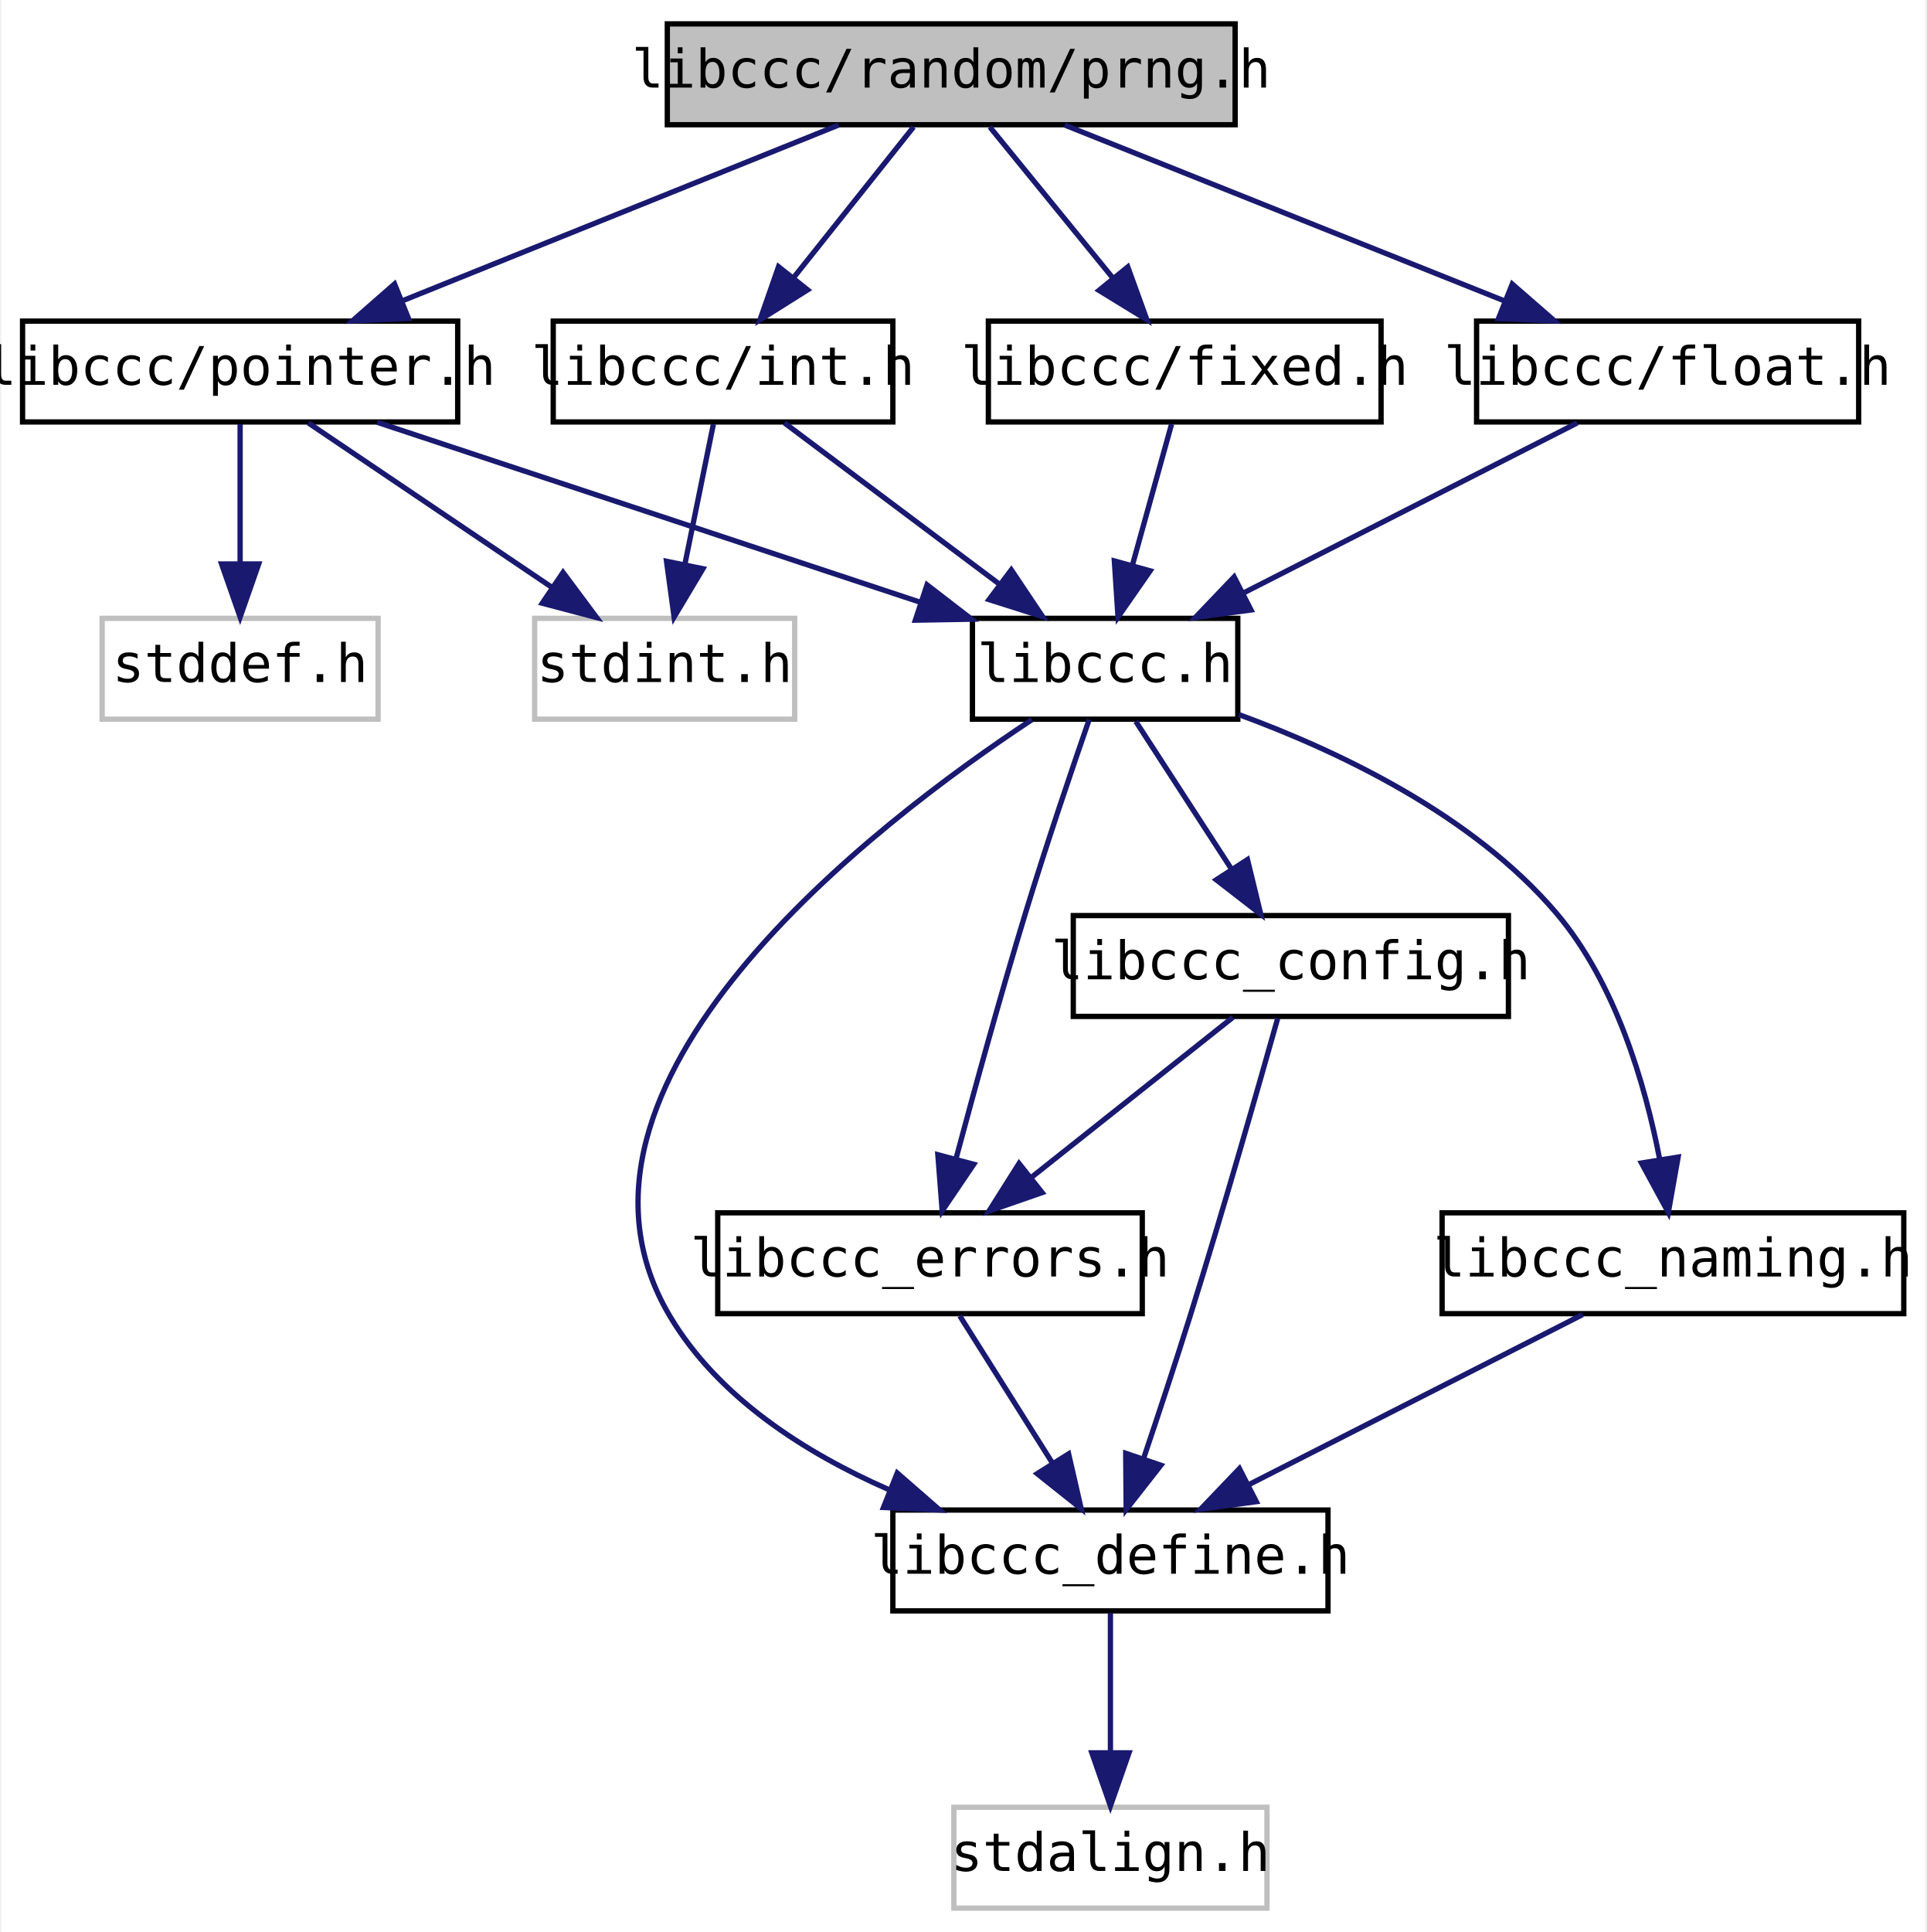
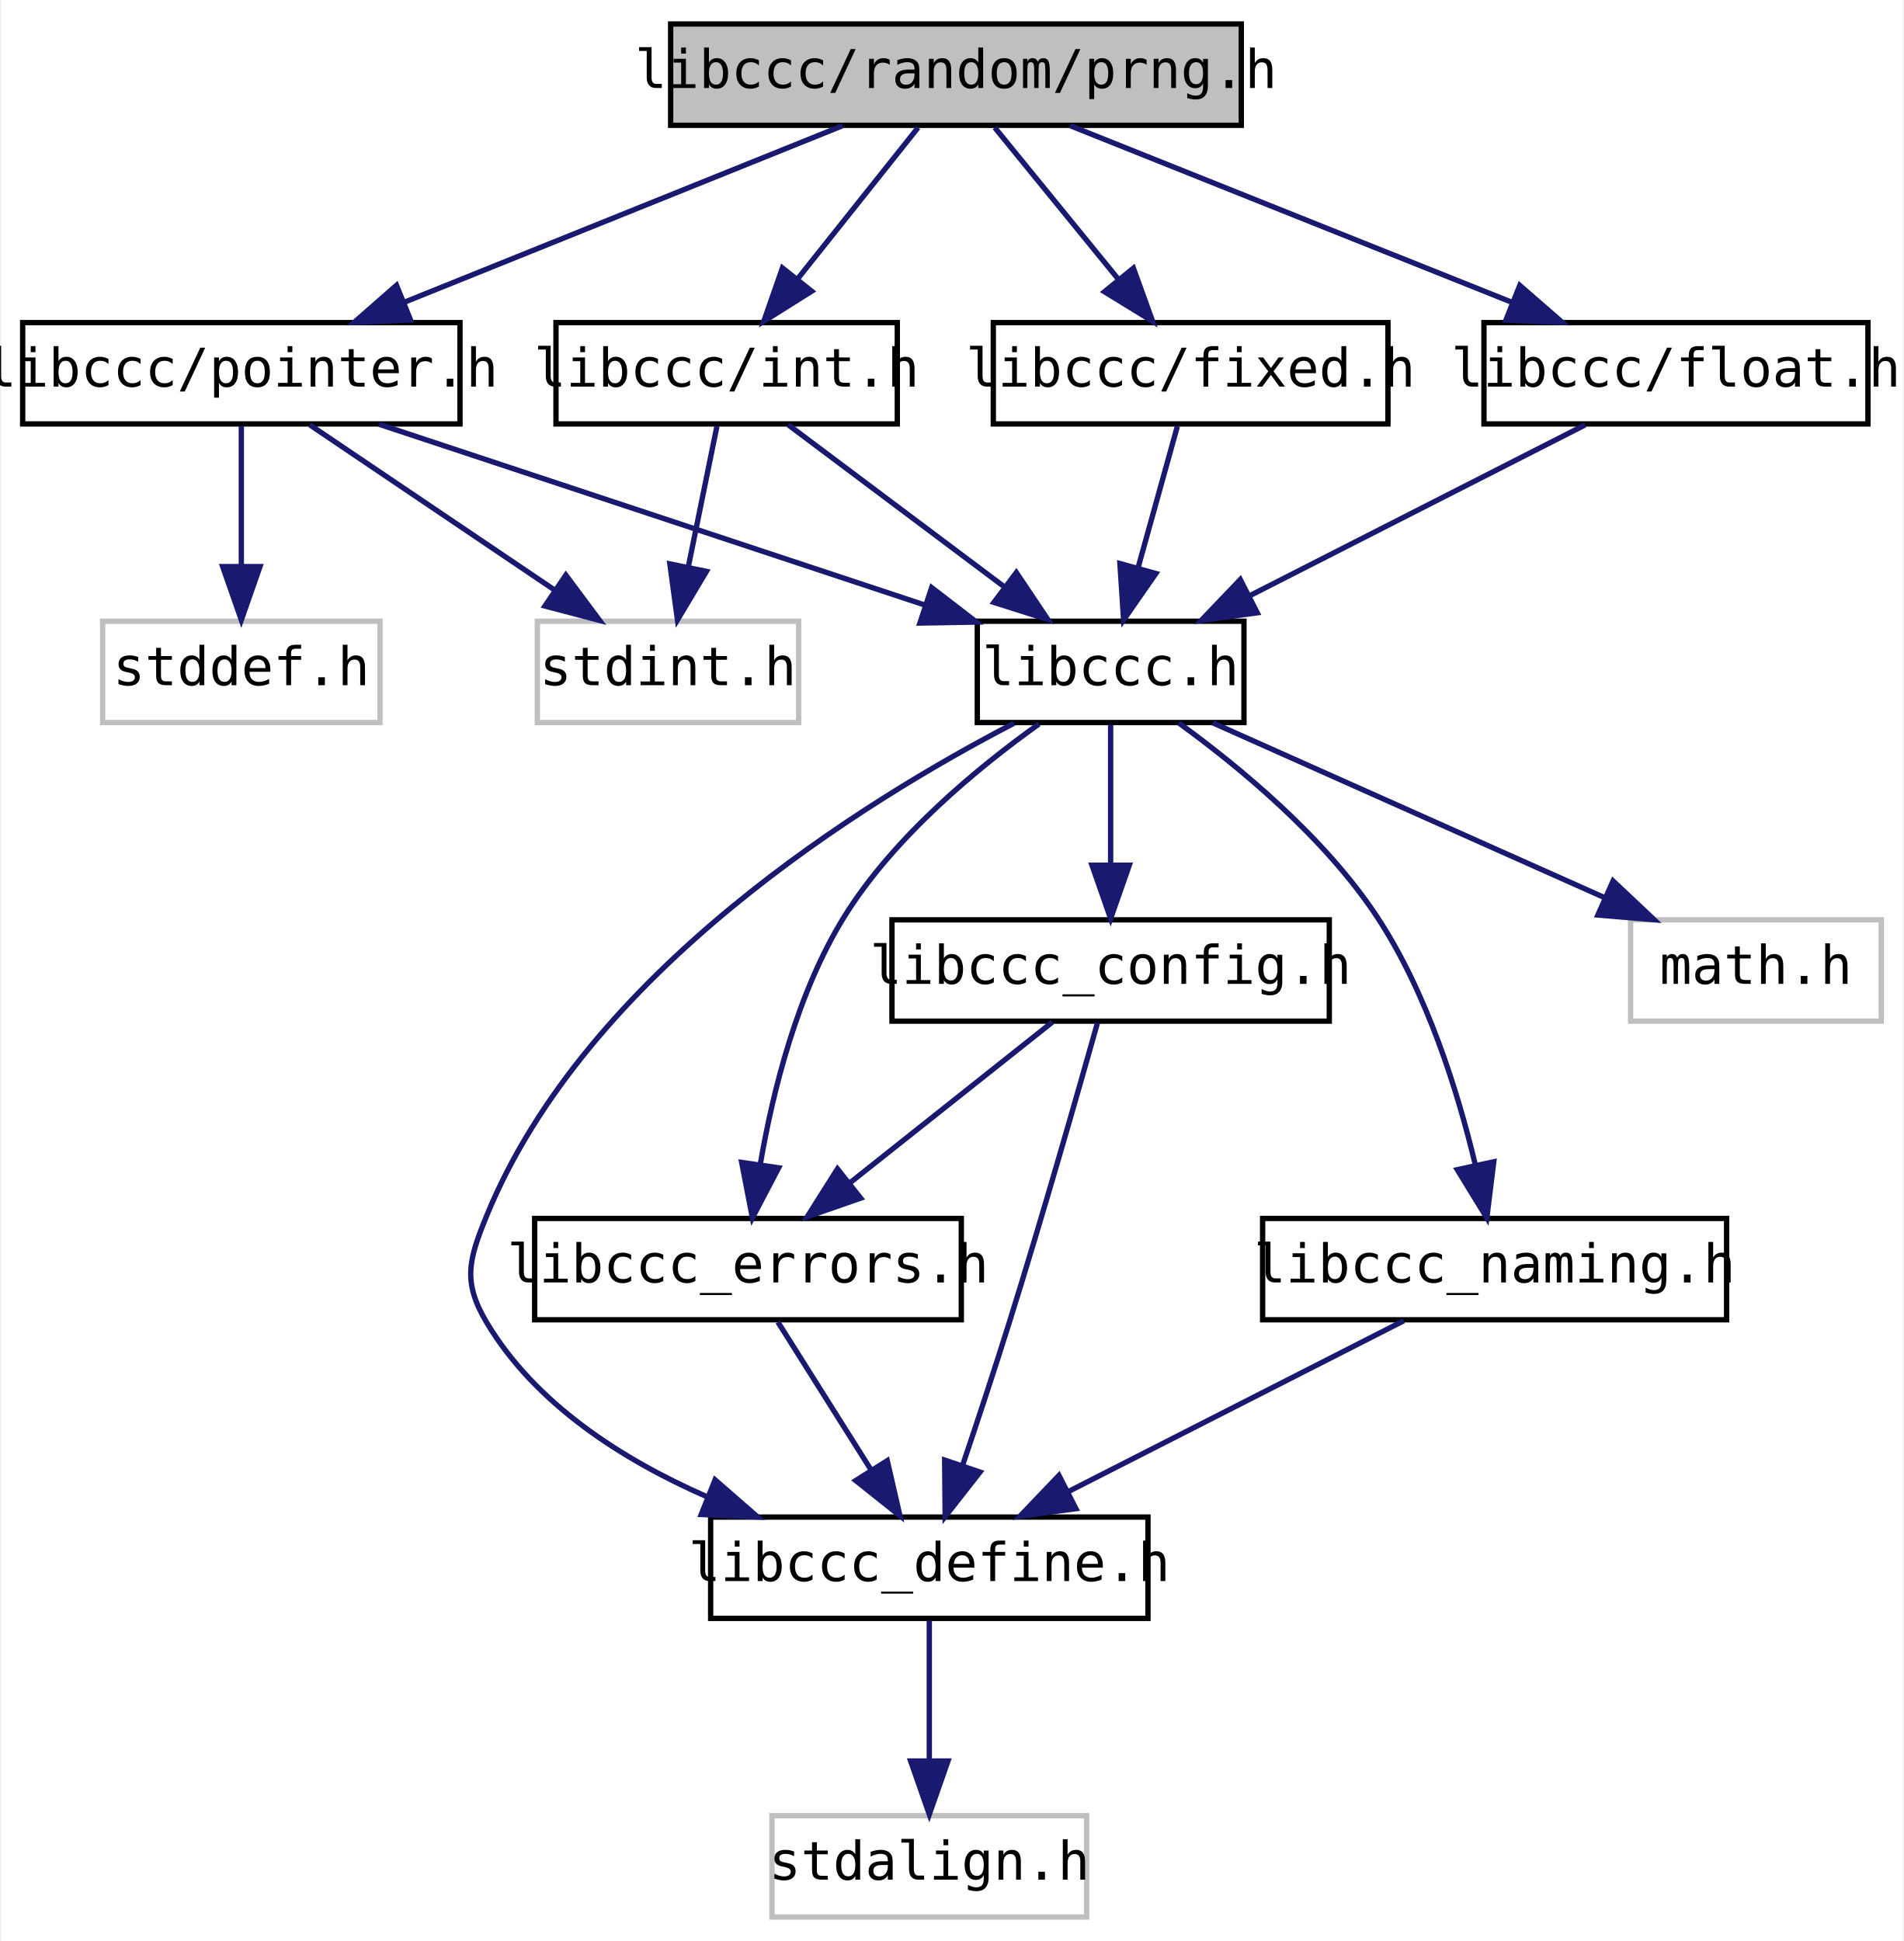
- <svg xmlns="http://www.w3.org/2000/svg" xmlns:xlink="http://www.w3.org/1999/xlink" width="363pt" height="364pt" viewBox="0.00 0.00 362.50 364.00">
+ <svg xmlns="http://www.w3.org/2000/svg" xmlns:xlink="http://www.w3.org/1999/xlink" width="357pt" height="364pt" viewBox="0.00 0.00 356.50 364.00">
  <g id="graph0" class="graph" transform="scale(1 1) rotate(0) translate(4 360)">
-     <polygon fill="white" stroke="transparent" points="-4,4 -4,-360 358.5,-360 358.5,4 -4,4" />
+     <polygon fill="white" stroke="transparent" points="-4,4 -4,-360 352.5,-360 352.5,4 -4,4" />
    <g id="node1" class="node">
      <g id="a_node1">
        <a xlink:title=" ">
          <polygon fill="#bfbfbf" stroke="black" points="121.5,-336.5 121.5,-355.5 228.5,-355.5 228.5,-336.5 121.5,-336.5" />
          <text text-anchor="middle" x="175" y="-343.5" font-family="Consolas" font-size="10.00">libccc/random/prng.h</text>
        </a>
      </g>
    </g>
    <g id="node2" class="node">
      <g id="a_node2">
-         <a xlink:href="int_8h.html" target="_top" xlink:title=" ">
+         <a xlink:href="$int_8h.html" xlink:title=" ">
          <polygon fill="white" stroke="black" points="100,-280.5 100,-299.5 164,-299.5 164,-280.5 100,-280.5" />
          <text text-anchor="middle" x="132" y="-287.5" font-family="Consolas" font-size="10.00">libccc/int.h</text>
        </a>
      </g>
    </g>
    <g id="edge1" class="edge">
      <path fill="none" stroke="midnightblue" d="M167.9,-336.08C161.76,-328.38 152.73,-317.03 145.26,-307.65" />
      <polygon fill="midnightblue" stroke="midnightblue" points="147.94,-305.39 138.97,-299.75 142.46,-309.75 147.94,-305.39" />
    </g>
-     <g id="node10" class="node">
-       <g id="a_node10">
-         <a xlink:href="fixed_8h.html" target="_top" xlink:title=" ">
+     <g id="node11" class="node">
+       <g id="a_node11">
+         <a xlink:href="$fixed_8h.html" xlink:title=" ">
          <polygon fill="white" stroke="black" points="182,-280.5 182,-299.5 256,-299.5 256,-280.5 182,-280.5" />
          <text text-anchor="middle" x="219" y="-287.5" font-family="Consolas" font-size="10.00">libccc/fixed.h</text>
        </a>
      </g>
    </g>
-     <g id="edge13" class="edge">
+     <g id="edge14" class="edge">
      <path fill="none" stroke="midnightblue" d="M182.27,-336.08C188.54,-328.38 197.79,-317.03 205.43,-307.65" />
      <polygon fill="midnightblue" stroke="midnightblue" points="208.27,-309.71 211.87,-299.75 202.84,-305.29 208.27,-309.71" />
    </g>
-     <g id="node11" class="node">
-       <g id="a_node11">
-         <a xlink:href="float_8h.html" target="_top" xlink:title=" ">
+     <g id="node12" class="node">
+       <g id="a_node12">
+         <a xlink:href="$float_8h.html" xlink:title=" ">
          <polygon fill="white" stroke="black" points="274,-280.5 274,-299.5 346,-299.5 346,-280.5 274,-280.5" />
          <text text-anchor="middle" x="310" y="-287.5" font-family="Consolas" font-size="10.00">libccc/float.h</text>
        </a>
      </g>
    </g>
-     <g id="edge15" class="edge">
+     <g id="edge16" class="edge">
      <path fill="none" stroke="midnightblue" d="M196.39,-336.44C218.71,-327.52 253.9,-313.44 279.21,-303.32" />
      <polygon fill="midnightblue" stroke="midnightblue" points="280.72,-306.48 288.71,-299.52 278.12,-299.98 280.72,-306.48" />
    </g>
-     <g id="node12" class="node">
-       <g id="a_node12">
-         <a xlink:href="pointer_8h.html" target="_top" xlink:title=" ">
+     <g id="node13" class="node">
+       <g id="a_node13">
+         <a xlink:href="$pointer_8h.html" xlink:title=" ">
          <polygon fill="white" stroke="black" points="0,-280.5 0,-299.5 82,-299.5 82,-280.5 0,-280.5" />
          <text text-anchor="middle" x="41" y="-287.5" font-family="Consolas" font-size="10.00">libccc/pointer.h</text>
        </a>
      </g>
    </g>
-     <g id="edge17" class="edge">
+     <g id="edge18" class="edge">
      <path fill="none" stroke="midnightblue" d="M153.77,-336.44C131.62,-327.52 96.68,-313.44 71.56,-303.32" />
      <polygon fill="midnightblue" stroke="midnightblue" points="72.72,-300.01 62.13,-299.52 70.1,-306.5 72.72,-300.01" />
    </g>
    <g id="node3" class="node">
      <g id="a_node3">
        <a xlink:title=" ">
          <polygon fill="white" stroke="#bfbfbf" points="96.5,-224.5 96.5,-243.5 145.5,-243.5 145.5,-224.5 96.5,-224.5" />
          <text text-anchor="middle" x="121" y="-231.5" font-family="Consolas" font-size="10.00">stdint.h</text>
        </a>
      </g>
    </g>
    <g id="edge2" class="edge">
      <path fill="none" stroke="midnightblue" d="M130.18,-280.08C128.73,-272.93 126.63,-262.64 124.81,-253.69" />
      <polygon fill="midnightblue" stroke="midnightblue" points="128.21,-252.85 122.78,-243.75 121.35,-254.25 128.21,-252.85" />
    </g>
    <g id="node4" class="node">
      <g id="a_node4">
-         <a xlink:href="libccc_8h.html" target="_top" xlink:title=" ">
+         <a xlink:href="$libccc_8h.html" xlink:title=" ">
          <polygon fill="white" stroke="black" points="179,-224.5 179,-243.5 229,-243.5 229,-224.5 179,-224.5" />
          <text text-anchor="middle" x="204" y="-231.5" font-family="Consolas" font-size="10.00">libccc.h</text>
        </a>
      </g>
    </g>
    <g id="edge3" class="edge">
      <path fill="none" stroke="midnightblue" d="M143.57,-280.32C154.42,-272.18 170.88,-259.84 183.88,-250.09" />
      <polygon fill="midnightblue" stroke="midnightblue" points="186.32,-252.63 192.22,-243.83 182.12,-247.03 186.32,-252.63" />
    </g>
    <g id="node5" class="node">
      <g id="a_node5">
-         <a xlink:href="libccc__define_8h.html" target="_top" xlink:title=" ">
-           <polygon fill="white" stroke="black" points="164,-56.5 164,-75.5 246,-75.5 246,-56.5 164,-56.5" />
-           <text text-anchor="middle" x="205" y="-63.5" font-family="Consolas" font-size="10.00">libccc_define.h</text>
+         <a xlink:href="$libccc__define_8h.html" xlink:title=" ">
+           <polygon fill="white" stroke="black" points="129,-56.5 129,-75.5 211,-75.5 211,-56.5 129,-56.5" />
+           <text text-anchor="middle" x="170" y="-63.5" font-family="Consolas" font-size="10.00">libccc_define.h</text>
        </a>
      </g>
    </g>
    <g id="edge4" class="edge">
-       <path fill="none" stroke="midnightblue" d="M190.22,-224.42C160.69,-204.93 96.04,-155.61 122,-112 131.1,-96.72 147.39,-86.31 163.14,-79.39" />
-       <polygon fill="midnightblue" stroke="midnightblue" points="164.83,-82.48 172.82,-75.51 162.23,-75.98 164.83,-82.48" />
+       <path fill="none" stroke="midnightblue" d="M185.88,-224.37C157.96,-209.88 105.69,-177.7 87,-132 83.64,-123.77 82.45,-119.64 87,-112 96.1,-96.72 112.39,-86.31 128.14,-79.39" />
+       <polygon fill="midnightblue" stroke="midnightblue" points="129.83,-82.48 137.82,-75.51 127.23,-75.98 129.83,-82.48" />
    </g>
    <g id="node7" class="node">
      <g id="a_node7">
-         <a xlink:href="libccc__errors_8h.html" target="_top" xlink:title=" ">
-           <polygon fill="white" stroke="black" points="131,-112.5 131,-131.5 211,-131.5 211,-112.5 131,-112.5" />
-           <text text-anchor="middle" x="171" y="-119.5" font-family="Consolas" font-size="10.00">libccc_errors.h</text>
+         <a xlink:href="$libccc__errors_8h.html" xlink:title=" ">
+           <polygon fill="white" stroke="black" points="96,-112.5 96,-131.5 176,-131.5 176,-112.5 96,-112.5" />
+           <text text-anchor="middle" x="136" y="-119.5" font-family="Consolas" font-size="10.00">libccc_errors.h</text>
        </a>
      </g>
    </g>
    <g id="edge6" class="edge">
-       <path fill="none" stroke="midnightblue" d="M200.99,-224.42C197.86,-215.39 192.89,-200.76 189,-188 184.25,-172.42 179.35,-154.59 175.86,-141.55" />
-       <polygon fill="midnightblue" stroke="midnightblue" points="179.24,-140.64 173.3,-131.87 172.48,-142.44 179.24,-140.64" />
+       <path fill="none" stroke="midnightblue" d="M190.57,-224.23C179.22,-216.13 163.34,-203.1 154,-188 145.24,-173.84 140.66,-155.36 138.32,-141.72" />
+       <polygon fill="midnightblue" stroke="midnightblue" points="141.75,-141 136.83,-131.61 134.82,-142.01 141.75,-141" />
    </g>
    <g id="node8" class="node">
      <g id="a_node8">
-         <a xlink:href="libccc__config_8h.html" target="_top" xlink:title=" ">
-           <polygon fill="white" stroke="black" points="198,-168.5 198,-187.5 280,-187.5 280,-168.5 198,-168.5" />
-           <text text-anchor="middle" x="239" y="-175.5" font-family="Consolas" font-size="10.00">libccc_config.h</text>
+         <a xlink:href="$libccc__config_8h.html" xlink:title=" ">
+           <polygon fill="white" stroke="black" points="163,-168.5 163,-187.5 245,-187.5 245,-168.5 163,-168.5" />
+           <text text-anchor="middle" x="204" y="-175.5" font-family="Consolas" font-size="10.00">libccc_config.h</text>
        </a>
      </g>
    </g>
    <g id="edge8" class="edge">
-       <path fill="none" stroke="midnightblue" d="M209.78,-224.08C214.67,-216.53 221.83,-205.49 227.83,-196.23" />
-       <polygon fill="midnightblue" stroke="midnightblue" points="230.83,-198.05 233.33,-187.75 224.95,-194.24 230.83,-198.05" />
+       <path fill="none" stroke="midnightblue" d="M204,-224.08C204,-217.01 204,-206.86 204,-197.99" />
+       <polygon fill="midnightblue" stroke="midnightblue" points="207.5,-197.75 204,-187.75 200.5,-197.75 207.5,-197.75" />
    </g>
    <g id="node9" class="node">
      <g id="a_node9">
-         <a xlink:href="libccc__naming_8h.html" target="_top" xlink:title=" ">
-           <polygon fill="white" stroke="black" points="267.5,-112.5 267.5,-131.5 354.5,-131.5 354.5,-112.5 267.5,-112.5" />
-           <text text-anchor="middle" x="311" y="-119.5" font-family="Consolas" font-size="10.00">libccc_naming.h</text>
+         <a xlink:href="$libccc__naming_8h.html" xlink:title=" ">
+           <polygon fill="white" stroke="black" points="232.5,-112.5 232.5,-131.5 319.5,-131.5 319.5,-112.5 232.5,-112.5" />
+           <text text-anchor="middle" x="276" y="-119.5" font-family="Consolas" font-size="10.00">libccc_naming.h</text>
        </a>
      </g>
    </g>
    <g id="edge11" class="edge">
-       <path fill="none" stroke="midnightblue" d="M229.23,-225.36C248.12,-218.43 273.31,-206.44 289,-188 300.21,-174.83 305.78,-155.69 308.5,-141.59" />
-       <polygon fill="midnightblue" stroke="midnightblue" points="311.98,-142 310.13,-131.57 305.07,-140.88 311.98,-142" />
+       <path fill="none" stroke="midnightblue" d="M216.78,-224.42C228.03,-216.26 244.11,-203.02 254,-188 263.31,-173.85 269.07,-155.37 272.34,-141.73" />
+       <polygon fill="midnightblue" stroke="midnightblue" points="275.84,-142.13 274.54,-131.61 269,-140.65 275.84,-142.13" />
+     </g>
+     <g id="node10" class="node">
+       <g id="a_node10">
+         <a xlink:title=" ">
+           <polygon fill="white" stroke="#bfbfbf" points="301.5,-168.5 301.5,-187.5 348.5,-187.5 348.5,-168.5 301.5,-168.5" />
+           <text text-anchor="middle" x="325" y="-175.5" font-family="Consolas" font-size="10.00">math.h</text>
+         </a>
+       </g>
+     </g>
+     <g id="edge13" class="edge">
+       <path fill="none" stroke="midnightblue" d="M223.17,-224.44C242.91,-215.64 273.89,-201.81 296.49,-191.72" />
+       <polygon fill="midnightblue" stroke="midnightblue" points="298.21,-194.79 305.92,-187.52 295.36,-188.4 298.21,-194.79" />
    </g>
    <g id="node6" class="node">
      <g id="a_node6">
        <a xlink:title=" ">
-           <polygon fill="white" stroke="#bfbfbf" points="175.5,-0.5 175.5,-19.5 234.5,-19.5 234.5,-0.5 175.5,-0.5" />
-           <text text-anchor="middle" x="205" y="-7.5" font-family="Consolas" font-size="10.00">stdalign.h</text>
+           <polygon fill="white" stroke="#bfbfbf" points="140.5,-0.5 140.5,-19.5 199.5,-19.5 199.5,-0.5 140.5,-0.5" />
+           <text text-anchor="middle" x="170" y="-7.5" font-family="Consolas" font-size="10.00">stdalign.h</text>
        </a>
      </g>
    </g>
    <g id="edge5" class="edge">
-       <path fill="none" stroke="midnightblue" d="M205,-56.08C205,-49.01 205,-38.86 205,-29.99" />
-       <polygon fill="midnightblue" stroke="midnightblue" points="208.5,-29.75 205,-19.75 201.5,-29.75 208.5,-29.75" />
+       <path fill="none" stroke="midnightblue" d="M170,-56.08C170,-49.01 170,-38.86 170,-29.99" />
+       <polygon fill="midnightblue" stroke="midnightblue" points="173.5,-29.75 170,-19.75 166.5,-29.75 173.5,-29.75" />
    </g>
    <g id="edge7" class="edge">
-       <path fill="none" stroke="midnightblue" d="M176.61,-112.08C181.37,-104.53 188.32,-93.49 194.15,-84.23" />
-       <polygon fill="midnightblue" stroke="midnightblue" points="197.12,-86.08 199.49,-75.75 191.2,-82.35 197.12,-86.08" />
+       <path fill="none" stroke="midnightblue" d="M141.61,-112.08C146.37,-104.53 153.32,-93.49 159.15,-84.23" />
+       <polygon fill="midnightblue" stroke="midnightblue" points="162.12,-86.08 164.49,-75.75 156.2,-82.35 162.12,-86.08" />
    </g>
    <g id="edge9" class="edge">
-       <path fill="none" stroke="midnightblue" d="M236.52,-168.14C232.99,-155.6 226.25,-131.97 220,-112 217.23,-103.15 214,-93.37 211.24,-85.2" />
-       <polygon fill="midnightblue" stroke="midnightblue" points="214.51,-83.94 207.97,-75.6 207.88,-86.19 214.51,-83.94" />
+       <path fill="none" stroke="midnightblue" d="M201.52,-168.14C197.99,-155.6 191.25,-131.97 185,-112 182.23,-103.15 179,-93.37 176.24,-85.2" />
+       <polygon fill="midnightblue" stroke="midnightblue" points="179.51,-83.94 172.97,-75.6 172.88,-86.19 179.51,-83.94" />
    </g>
    <g id="edge10" class="edge">
-       <path fill="none" stroke="midnightblue" d="M228.07,-168.32C217.83,-160.18 202.28,-147.84 190,-138.09" />
-       <polygon fill="midnightblue" stroke="midnightblue" points="192.13,-135.31 182.12,-131.83 187.78,-140.79 192.13,-135.31" />
+       <path fill="none" stroke="midnightblue" d="M193.07,-168.32C182.83,-160.18 167.28,-147.84 155,-138.09" />
+       <polygon fill="midnightblue" stroke="midnightblue" points="157.13,-135.31 147.12,-131.83 152.78,-140.79 157.13,-135.31" />
    </g>
    <g id="edge12" class="edge">
-       <path fill="none" stroke="midnightblue" d="M293.97,-112.32C276.97,-103.66 250.62,-90.24 231.01,-80.25" />
-       <polygon fill="midnightblue" stroke="midnightblue" points="232.49,-77.08 221.99,-75.65 229.31,-83.31 232.49,-77.08" />
-     </g>
-     <g id="edge14" class="edge">
+       <path fill="none" stroke="midnightblue" d="M258.97,-112.32C241.97,-103.66 215.62,-90.24 196.01,-80.25" />
+       <polygon fill="midnightblue" stroke="midnightblue" points="197.49,-77.08 186.99,-75.65 194.31,-83.31 197.49,-77.08" />
+     </g>
+     <g id="edge15" class="edge">
      <path fill="none" stroke="midnightblue" d="M216.52,-280.08C214.51,-272.85 211.61,-262.41 209.11,-253.4" />
      <polygon fill="midnightblue" stroke="midnightblue" points="212.48,-252.45 206.43,-243.75 205.74,-254.32 212.48,-252.45" />
    </g>
-     <g id="edge16" class="edge">
+     <g id="edge17" class="edge">
      <path fill="none" stroke="midnightblue" d="M292.97,-280.32C275.97,-271.66 249.62,-258.24 230.01,-248.25" />
      <polygon fill="midnightblue" stroke="midnightblue" points="231.49,-245.08 220.99,-243.65 228.31,-251.31 231.49,-245.08" />
    </g>
-     <g id="edge19" class="edge">
+     <g id="edge20" class="edge">
      <path fill="none" stroke="midnightblue" d="M53.85,-280.32C66.22,-271.98 85.13,-259.21 99.74,-249.35" />
      <polygon fill="midnightblue" stroke="midnightblue" points="101.85,-252.15 108.18,-243.65 97.93,-246.35 101.85,-252.15" />
    </g>
-     <g id="edge20" class="edge">
+     <g id="edge21" class="edge">
      <path fill="none" stroke="midnightblue" d="M66.83,-280.44C94.41,-271.31 138.29,-256.77 168.97,-246.6" />
      <polygon fill="midnightblue" stroke="midnightblue" points="170.44,-249.81 178.83,-243.34 168.24,-243.16 170.44,-249.81" />
    </g>
-     <g id="node13" class="node">
-       <g id="a_node13">
+     <g id="node14" class="node">
+       <g id="a_node14">
        <a xlink:title=" ">
          <polygon fill="white" stroke="#bfbfbf" points="15,-224.5 15,-243.5 67,-243.5 67,-224.5 15,-224.5" />
          <text text-anchor="middle" x="41" y="-231.5" font-family="Consolas" font-size="10.00">stddef.h</text>
        </a>
      </g>
    </g>
-     <g id="edge18" class="edge">
+     <g id="edge19" class="edge">
      <path fill="none" stroke="midnightblue" d="M41,-280.08C41,-273.01 41,-262.86 41,-253.99" />
      <polygon fill="midnightblue" stroke="midnightblue" points="44.5,-253.75 41,-243.75 37.5,-253.75 44.5,-253.75" />
    </g>
  </g>
</svg>
